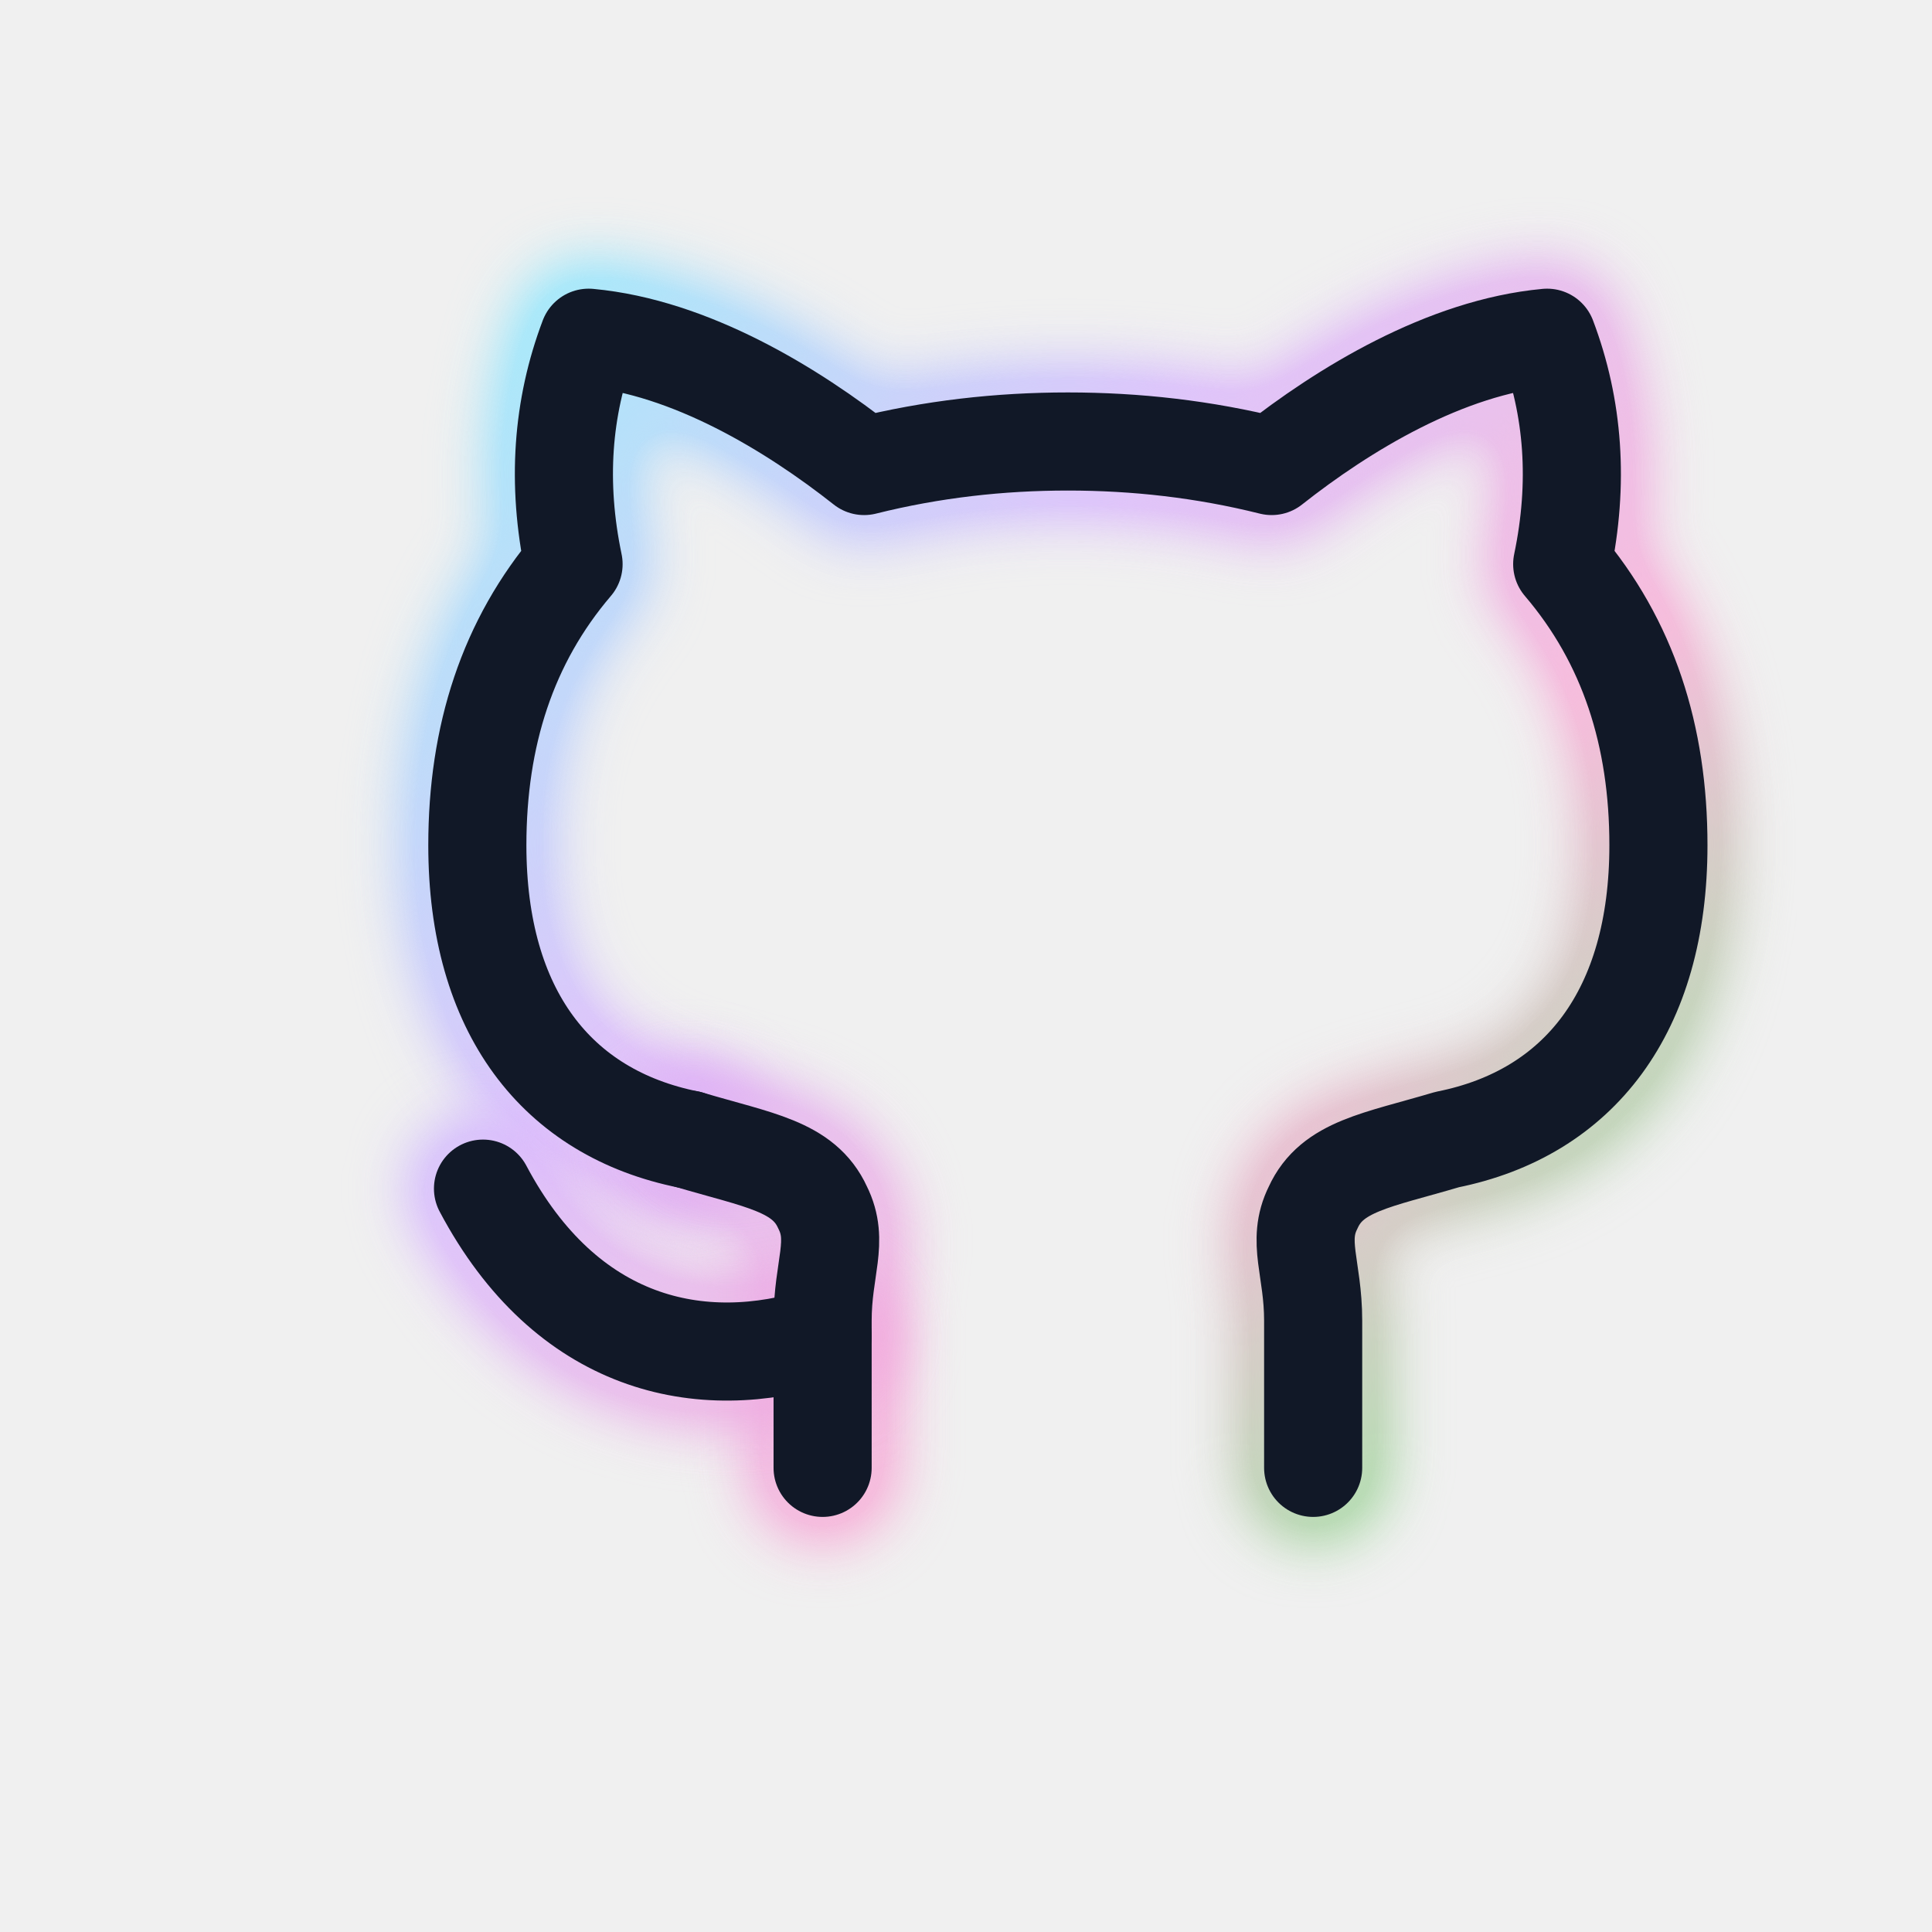
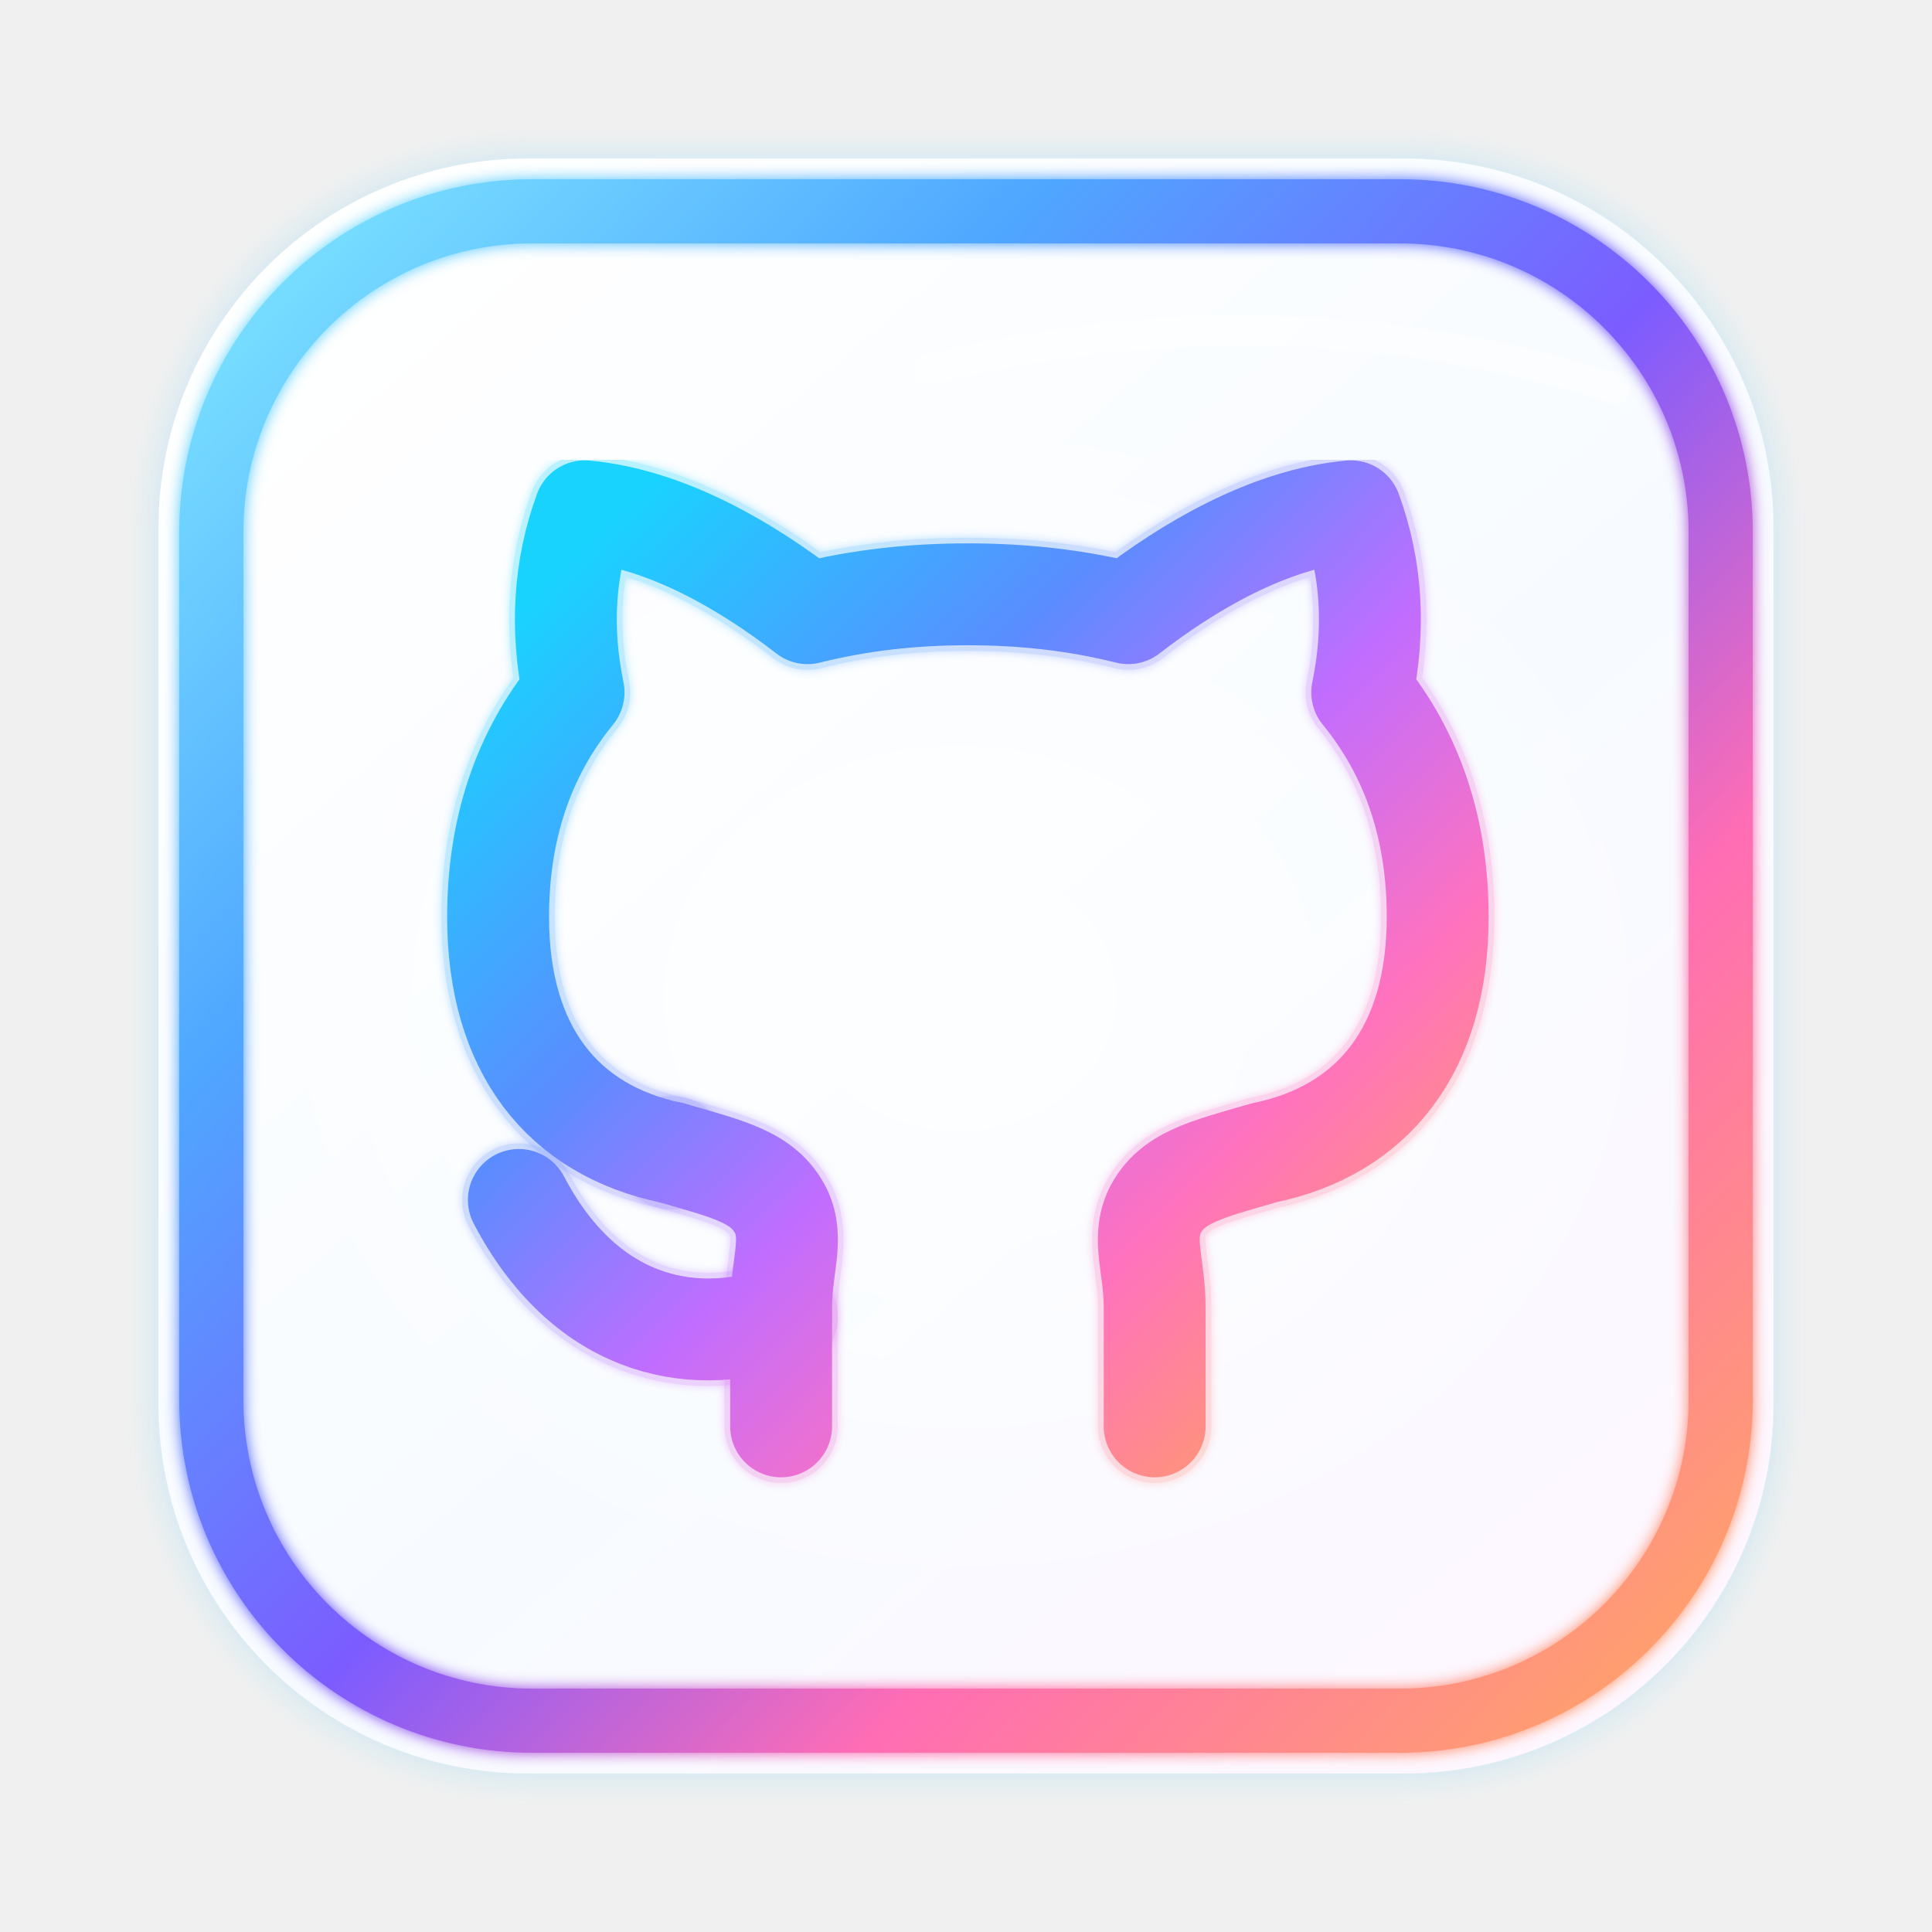
<svg xmlns="http://www.w3.org/2000/svg" width="1024" height="1024" viewBox="0 0 1024 1024" fill="none">
  <defs>
-     <linearGradient id="forgeGlow" x1="232" y1="206" x2="852" y2="762" gradientUnits="userSpaceOnUse">
-       <stop offset="0" stop-color="#8be9fd" />
-       <stop offset="0.36" stop-color="#d8b4fe" />
-       <stop offset="0.68" stop-color="#f9a8d4" />
-       <stop offset="1" stop-color="#7ee787" />
+     <linearGradient id="tileFill" x1="176" y1="134" x2="830" y2="898" gradientUnits="userSpaceOnUse">
+       <stop offset="0" stop-color="#ffffff" />
+       <stop offset="0.58" stop-color="#f7fbff" />
+       <stop offset="1" stop-color="#fef7ff" />
    </linearGradient>
-     <filter id="softGlow" x="160" y="86" width="792" height="792" filterUnits="userSpaceOnUse" color-interpolation-filters="sRGB">
-       <feGaussianBlur stdDeviation="15" result="blur" />
-       <feColorMatrix in="blur" type="matrix" values="1 0 0 0 0  0 1 0 0 0  0 0 1 0 0  0 0 0 1.45 0" result="glow" />
+     <linearGradient id="borderGradient" x1="132" y1="152" x2="884" y2="872" gradientUnits="userSpaceOnUse">
+       <stop offset="0" stop-color="#78dfff" />
+       <stop offset="0.26" stop-color="#4fa6ff" />
+       <stop offset="0.52" stop-color="#7c5cff" />
+       <stop offset="0.74" stop-color="#ff6db4" />
+       <stop offset="1" stop-color="#ff9f6e" />
+     </linearGradient>
+     <linearGradient id="markGradient" x1="294" y1="296" x2="730" y2="734" gradientUnits="userSpaceOnUse">
+       <stop offset="0" stop-color="#19d3ff" />
+       <stop offset="0.32" stop-color="#5b8cff" />
+       <stop offset="0.54" stop-color="#c16dff" />
+       <stop offset="0.76" stop-color="#ff72be" />
+       <stop offset="1" stop-color="#ff9d66" />
+     </linearGradient>
+     <radialGradient id="surfaceGlow" cx="0" cy="0" r="1" gradientUnits="userSpaceOnUse" gradientTransform="translate(508 528) rotate(90) scale(330 390)">
+       <stop offset="0" stop-color="#ffffff" stop-opacity="0.94" />
+       <stop offset="0.68" stop-color="#ffffff" stop-opacity="0.38" />
+       <stop offset="1" stop-color="#ffffff" stop-opacity="0" />
+     </radialGradient>
+     <filter id="tileShadow" x="36" y="40" width="952" height="952" filterUnits="userSpaceOnUse" color-interpolation-filters="sRGB">
+       <feDropShadow dx="0" dy="20" stdDeviation="22" flood-color="#0b1224" flood-opacity="0.26" />
+       <feDropShadow dx="0" dy="0" stdDeviation="8" flood-color="#39c6ff" flood-opacity="0.24" />
+     </filter>
+     <filter id="borderGlow" x="72" y="72" width="880" height="880" filterUnits="userSpaceOnUse" color-interpolation-filters="sRGB">
+       <feGaussianBlur stdDeviation="4" result="blur" />
+       <feColorMatrix in="blur" type="matrix" values="1 0 0 0 0  0 1 0 0 0  0 0 1 0 0  0 0 0 1.2 0" result="glow" />
      <feMerge>
        <feMergeNode in="glow" />
+         <feMergeNode in="SourceGraphic" />
      </feMerge>
    </filter>
+     <filter id="markGlow" x="220" y="208" width="608" height="622" filterUnits="userSpaceOnUse" color-interpolation-filters="sRGB">
+       <feGaussianBlur stdDeviation="2.5" result="blur" />
+       <feColorMatrix in="blur" type="matrix" values="1 0 0 0 0  0 1 0 0 0  0 0 1 0 0  0 0 0 1.15 0" result="glow" />
+       <feMerge>
+         <feMergeNode in="glow" />
+         <feMergeNode in="SourceGraphic" />
+       </feMerge>
+     </filter>
+     <path id="octocatMain" d="M384 575C326 563 292 520 292 450C292 404 305 364 332 331C325 297 327 265 338 235C382 239 425 265 456 289C484 282 512 279 541 279C570 279 598 282 626 289C657 265 700 239 744 235C755 265 757 297 750 331C777 364 790 404 790 450C790 520 756 563 698 575C667 584 649 588 640 606C633 621 640 635 640 657V720" />
+     <path id="octocatLeftLeg" d="M384 575C415 584 433 588 442 606C449 621 442 635 442 657V720" />
+     <path id="octocatTail" d="M442 662C392 679 337 665 303 600" />
  </defs>
-   <path d="M365 604C295 590 253 536 253 448C253 390 269 340 304 299C295 256 298 216 312 179C366 184 420 217 458 247C494 238 530 234 566 234C602 234 638 238 674 247C712 217 766 184 820 179C834 216 837 256 828 299C863 340 879 390 879 448C879 536 837 590 767 604C730 615 706 618 696 640C687 658 696 672 696 700V778" stroke="url(#forgeGlow)" stroke-width="80" stroke-linecap="round" stroke-linejoin="round" opacity="0.72" filter="url(#softGlow)" />
-   <path d="M365 604C402 615 426 618 436 640C445 658 436 672 436 700V778" stroke="url(#forgeGlow)" stroke-width="80" stroke-linecap="round" stroke-linejoin="round" opacity="0.72" filter="url(#softGlow)" />
-   <path d="M436 708C371 729 300 713 256 630" stroke="url(#forgeGlow)" stroke-width="80" stroke-linecap="round" stroke-linejoin="round" opacity="0.72" filter="url(#softGlow)" />
-   <path d="M365 604C295 590 253 536 253 448C253 390 269 340 304 299C295 256 298 216 312 179C366 184 420 217 458 247C494 238 530 234 566 234C602 234 638 238 674 247C712 217 766 184 820 179C834 216 837 256 828 299C863 340 879 390 879 448C879 536 837 590 767 604C730 615 706 618 696 640C687 658 696 672 696 700V778" stroke="#111827" stroke-width="52" stroke-linecap="round" stroke-linejoin="round" />
-   <path d="M365 604C402 615 426 618 436 640C445 658 436 672 436 700V778" stroke="#111827" stroke-width="52" stroke-linecap="round" stroke-linejoin="round" />
-   <path d="M436 708C371 729 300 713 256 630" stroke="#111827" stroke-width="52" stroke-linecap="round" stroke-linejoin="round" />
+   <rect x="84" y="84" width="856" height="856" rx="196" fill="url(#tileFill)" filter="url(#tileShadow)" />
+   <rect x="112" y="112" width="800" height="800" rx="170" stroke="url(#borderGradient)" stroke-width="34" filter="url(#borderGlow)" />
+   <rect x="136" y="136" width="752" height="752" rx="150" fill="url(#surfaceGlow)" opacity="0.82" />
+   <path d="M856 206C739 168 612 166 492 196" stroke="#ffffff" stroke-opacity="0.4" stroke-width="16" stroke-linecap="round" />
+   <g transform="translate(-28 36)">
+     <use href="#octocatMain" stroke="url(#markGradient)" stroke-width="60" stroke-linecap="round" stroke-linejoin="round" opacity="0.3" filter="url(#markGlow)" />
+     <use href="#octocatLeftLeg" stroke="url(#markGradient)" stroke-width="60" stroke-linecap="round" stroke-linejoin="round" opacity="0.3" filter="url(#markGlow)" />
+     <use href="#octocatTail" stroke="url(#markGradient)" stroke-width="60" stroke-linecap="round" stroke-linejoin="round" opacity="0.3" filter="url(#markGlow)" />
+     <use href="#octocatMain" stroke="url(#markGradient)" stroke-width="54" stroke-linecap="round" stroke-linejoin="round" />
+     <use href="#octocatLeftLeg" stroke="url(#markGradient)" stroke-width="54" stroke-linecap="round" stroke-linejoin="round" />
+     <use href="#octocatTail" stroke="url(#markGradient)" stroke-width="54" stroke-linecap="round" stroke-linejoin="round" />
+   </g>
</svg>
